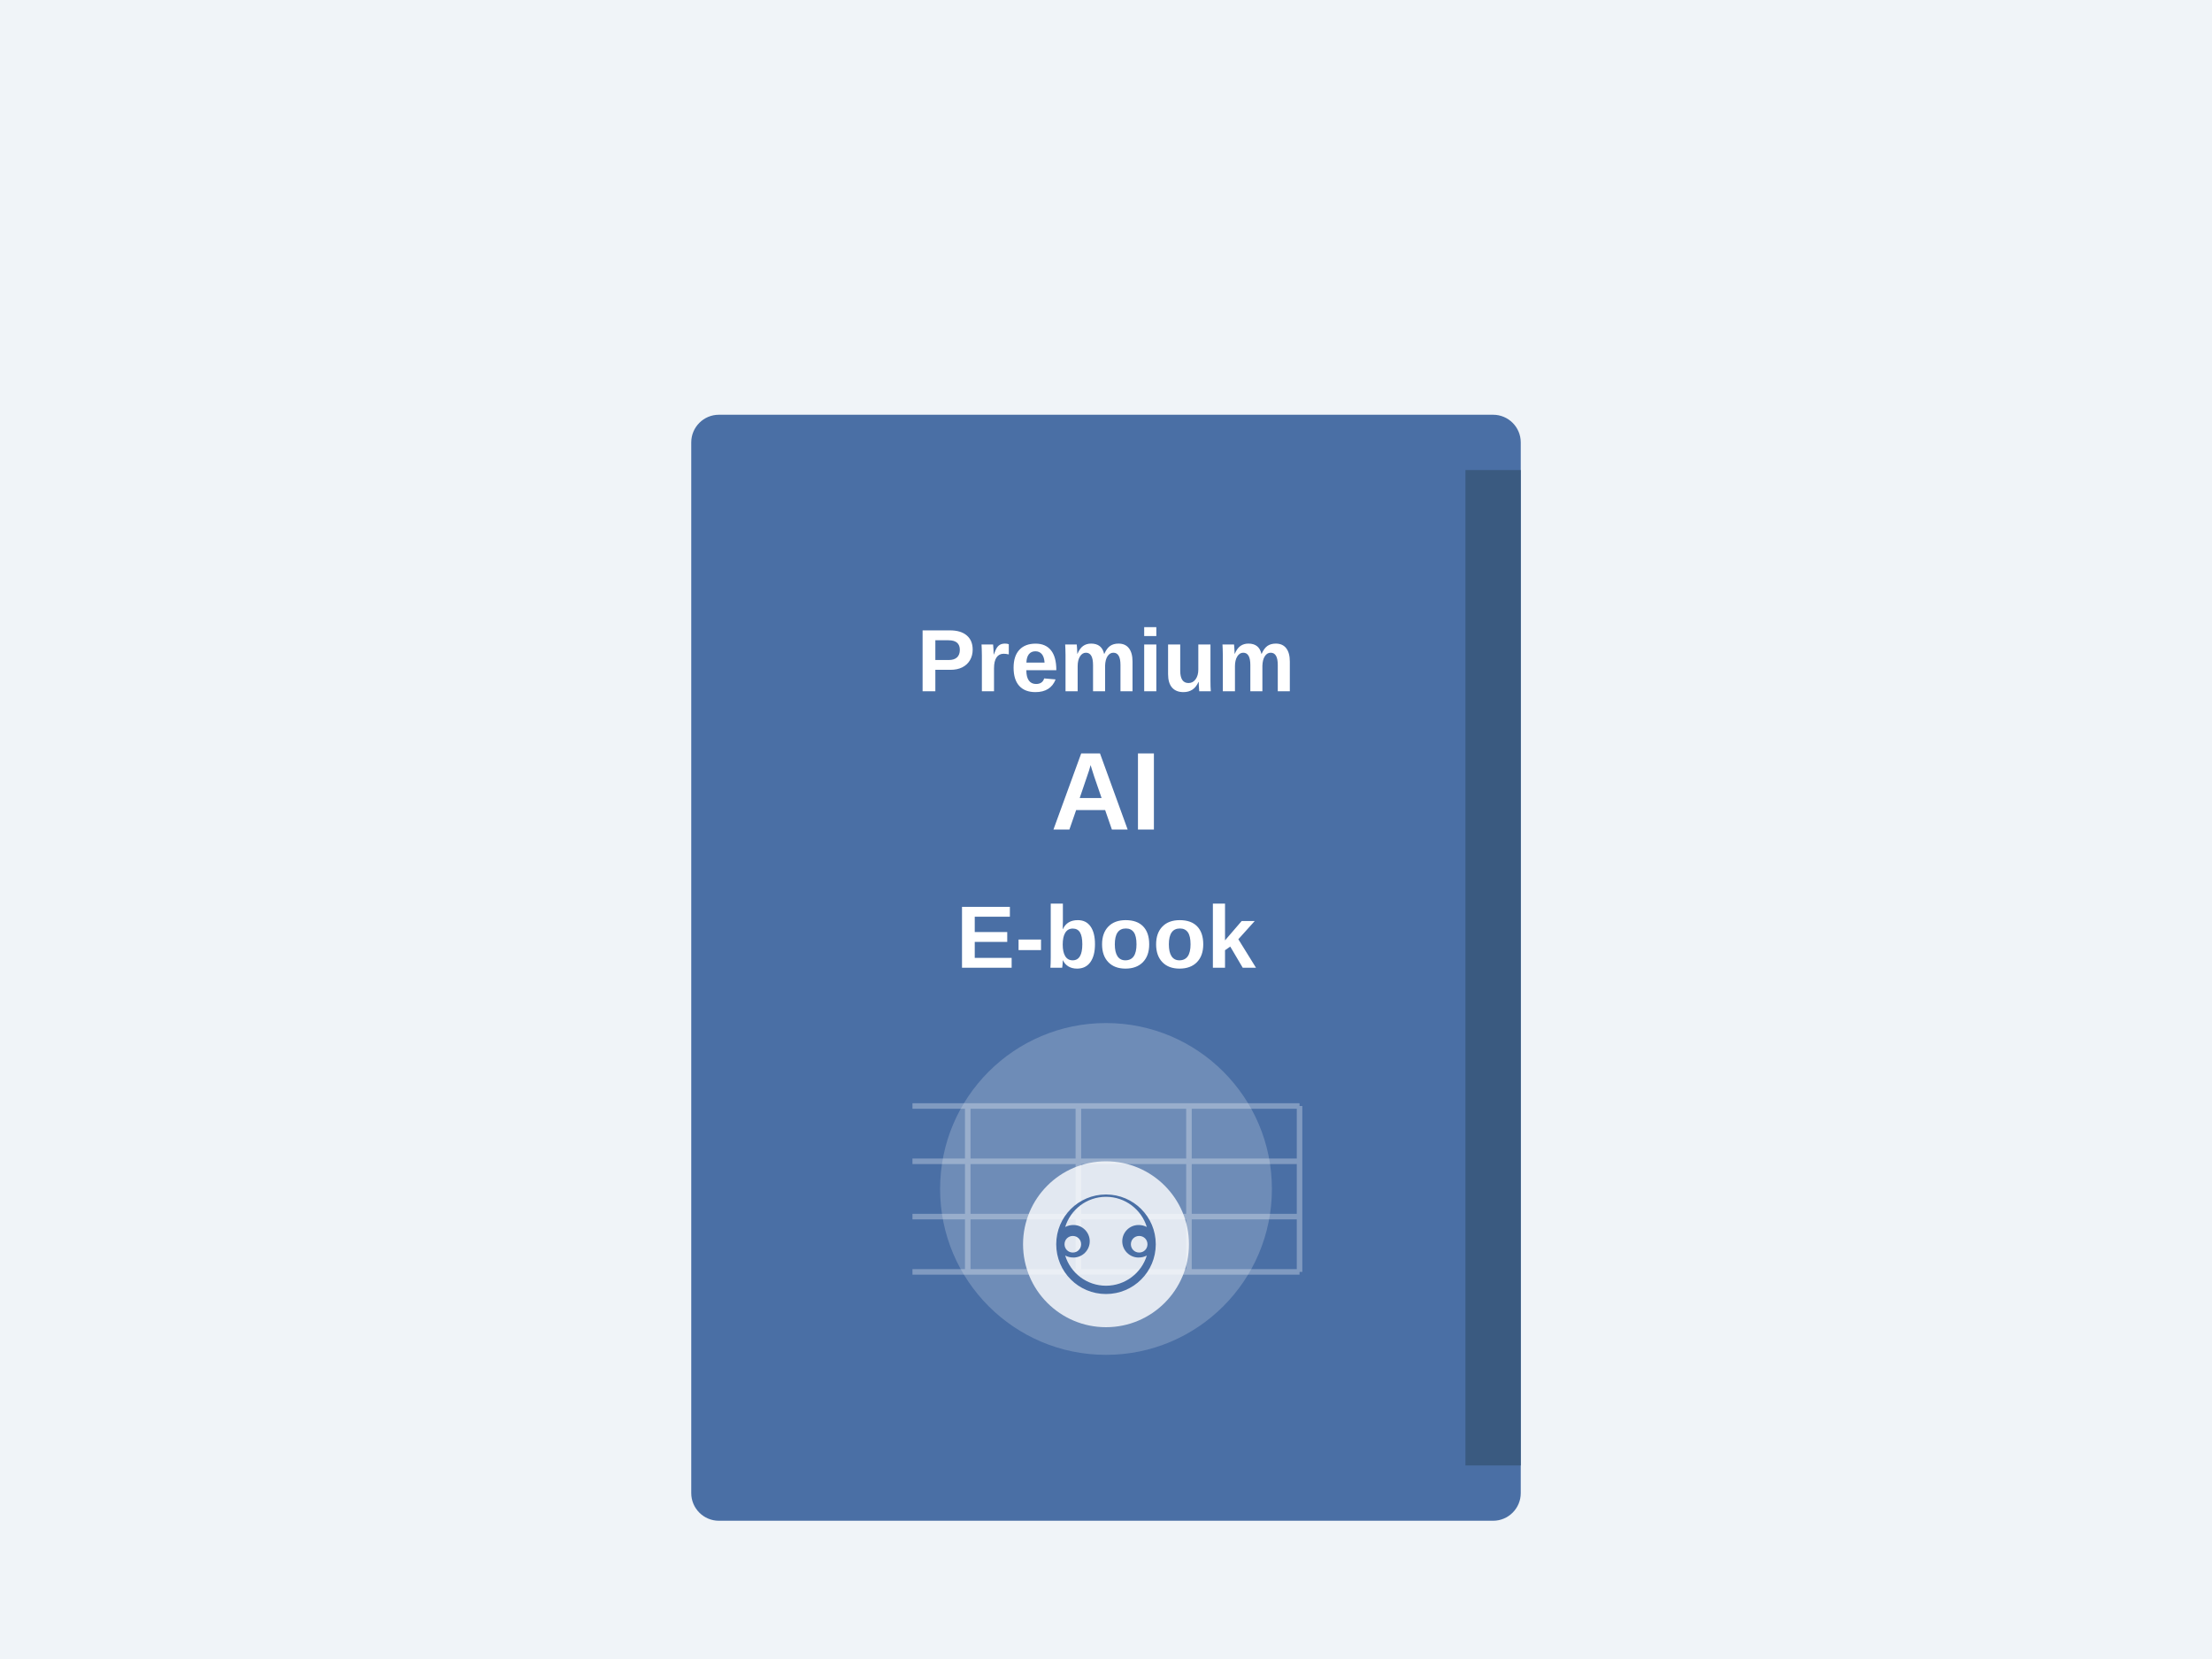
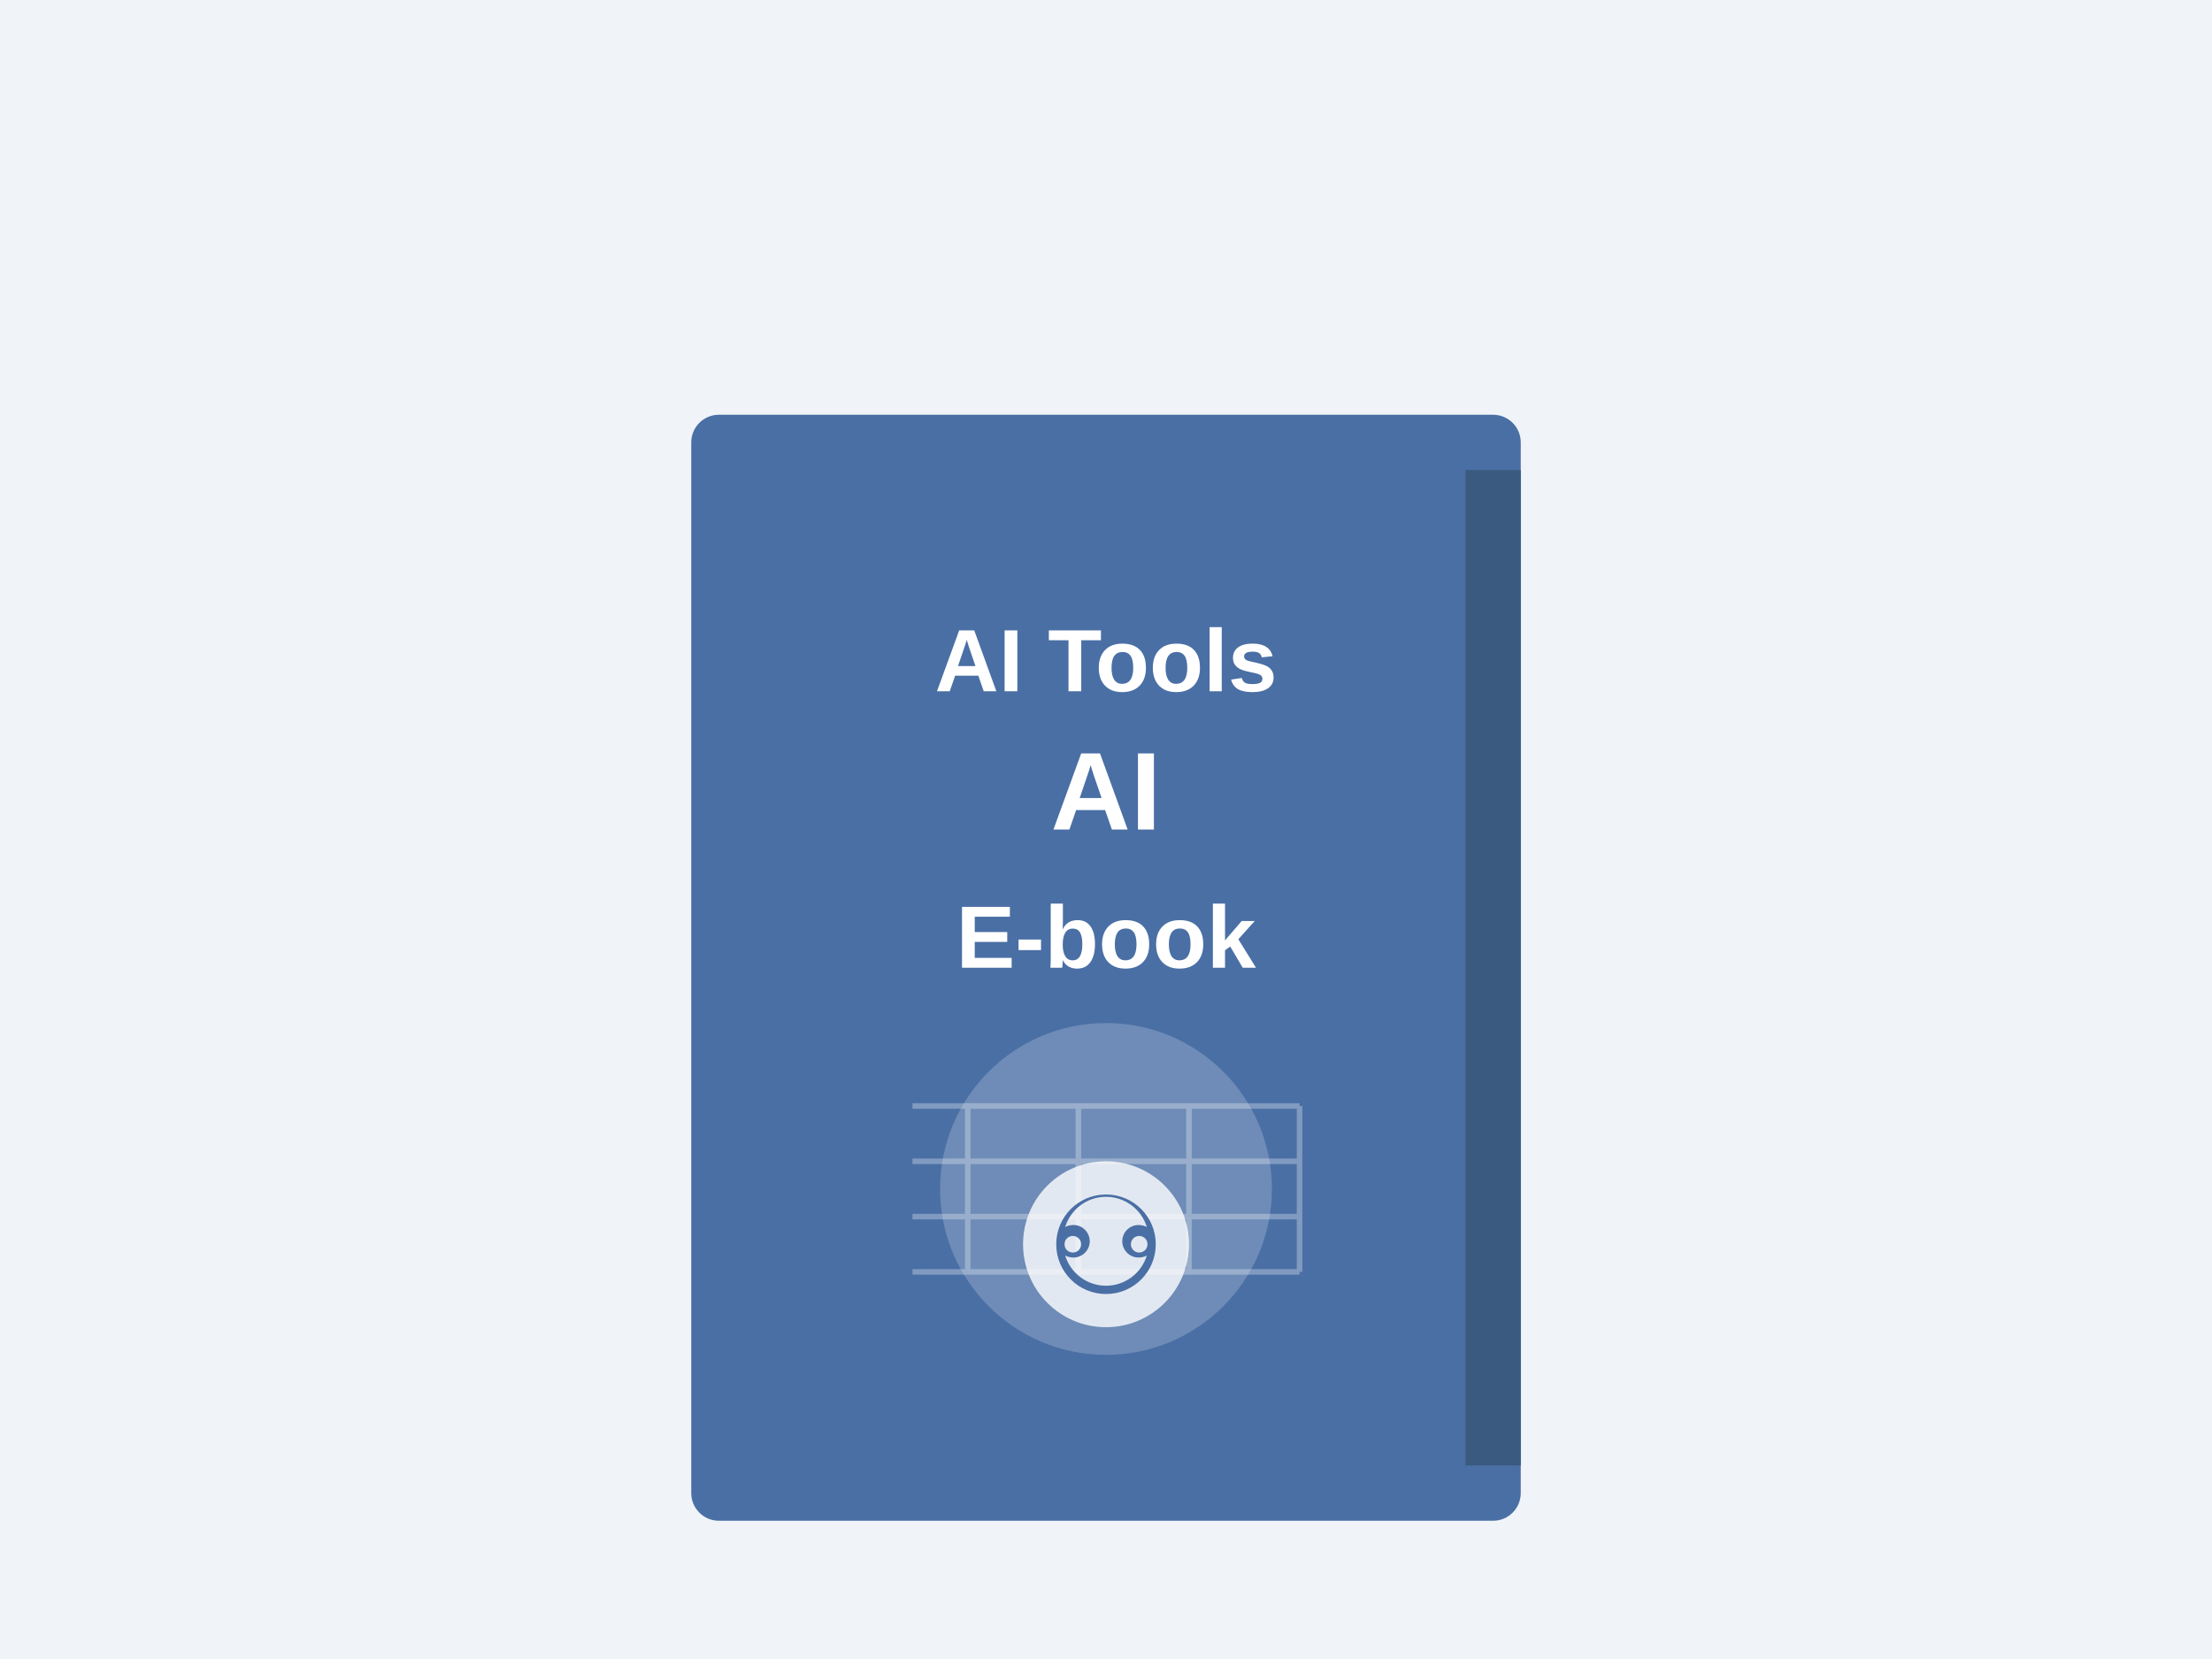
<svg xmlns="http://www.w3.org/2000/svg" width="800" height="600" viewBox="0 0 800 600">
  <rect width="800" height="600" fill="#f0f4f8" />
  <g transform="translate(250, 150)">
    <rect x="0" y="0" width="300" height="400" rx="10" fill="#4a6fa5" />
    <rect x="280" y="20" width="20" height="360" fill="#3a5a80" />
-     <text x="150" y="100" font-family="Arial, sans-serif" font-size="32" font-weight="bold" text-anchor="middle" fill="#ffffff">Premium</text>
+     <text x="150" y="100" font-family="Arial, sans-serif" font-size="32" font-weight="bold" text-anchor="middle" fill="#ffffff">AI Tools</text>
    <text x="150" y="150" font-family="Arial, sans-serif" font-size="40" font-weight="bold" text-anchor="middle" fill="#ffffff">AI</text>
    <text x="150" y="200" font-family="Arial, sans-serif" font-size="32" font-weight="bold" text-anchor="middle" fill="#ffffff">E-book</text>
    <circle cx="150" cy="280" r="60" fill="#ffffff" opacity="0.2" />
    <g fill="none" stroke="#ffffff" stroke-width="2" opacity="0.3">
      <path d="M80,250 L220,250" />
      <path d="M80,270 L220,270" />
      <path d="M80,290 L220,290" />
      <path d="M80,310 L220,310" />
      <path d="M100,250 L100,310" />
      <path d="M140,250 L140,310" />
      <path d="M180,250 L180,310" />
      <path d="M220,250 L220,310" />
    </g>
    <g transform="translate(120, 270) scale(0.6)">
      <path d="M50,0 C22.4,0 0,22.4 0,50 C0,77.6 22.4,100 50,100 C77.6,100 100,77.6 100,50 C100,22.4 77.6,0 50,0 Z" fill="#ffffff" opacity="0.8" />
      <path d="M50,20 C33.4,20 20,33.4 20,50 C20,66.6 33.4,80 50,80 C66.6,80 80,66.6 80,50 C80,33.4 66.6,20 50,20 Z M30,45 C32.8,45 35,47.2 35,50 C35,52.8 32.8,55 30,55 C27.2,55 25,52.8 25,50 C25,47.2 27.2,45 30,45 Z M50,75 C38.4,75 28.6,67.3 25.4,56.8 C26.9,57.6 28.6,58 30.4,58 C35.8,58 40.2,53.6 40.2,48.2 C40.2,42.8 35.8,38.4 30.4,38.4 C28.6,38.4 26.9,38.8 25.4,39.6 C28.6,29.1 38.4,21.4 50,21.4 C61.6,21.4 71.4,29.1 74.6,39.6 C73.1,38.8 71.4,38.4 69.6,38.4 C64.2,38.4 59.8,42.8 59.8,48.2 C59.8,53.6 64.2,58 69.6,58 C71.4,58 73.1,57.6 74.6,56.8 C71.4,67.3 61.6,75 50,75 Z M70,55 C67.2,55 65,52.8 65,50 C65,47.2 67.2,45 70,45 C72.8,45 75,47.2 75,50 C75,52.8 72.8,55 70,55 Z" fill="#4a6fa5" />
    </g>
  </g>
</svg>
